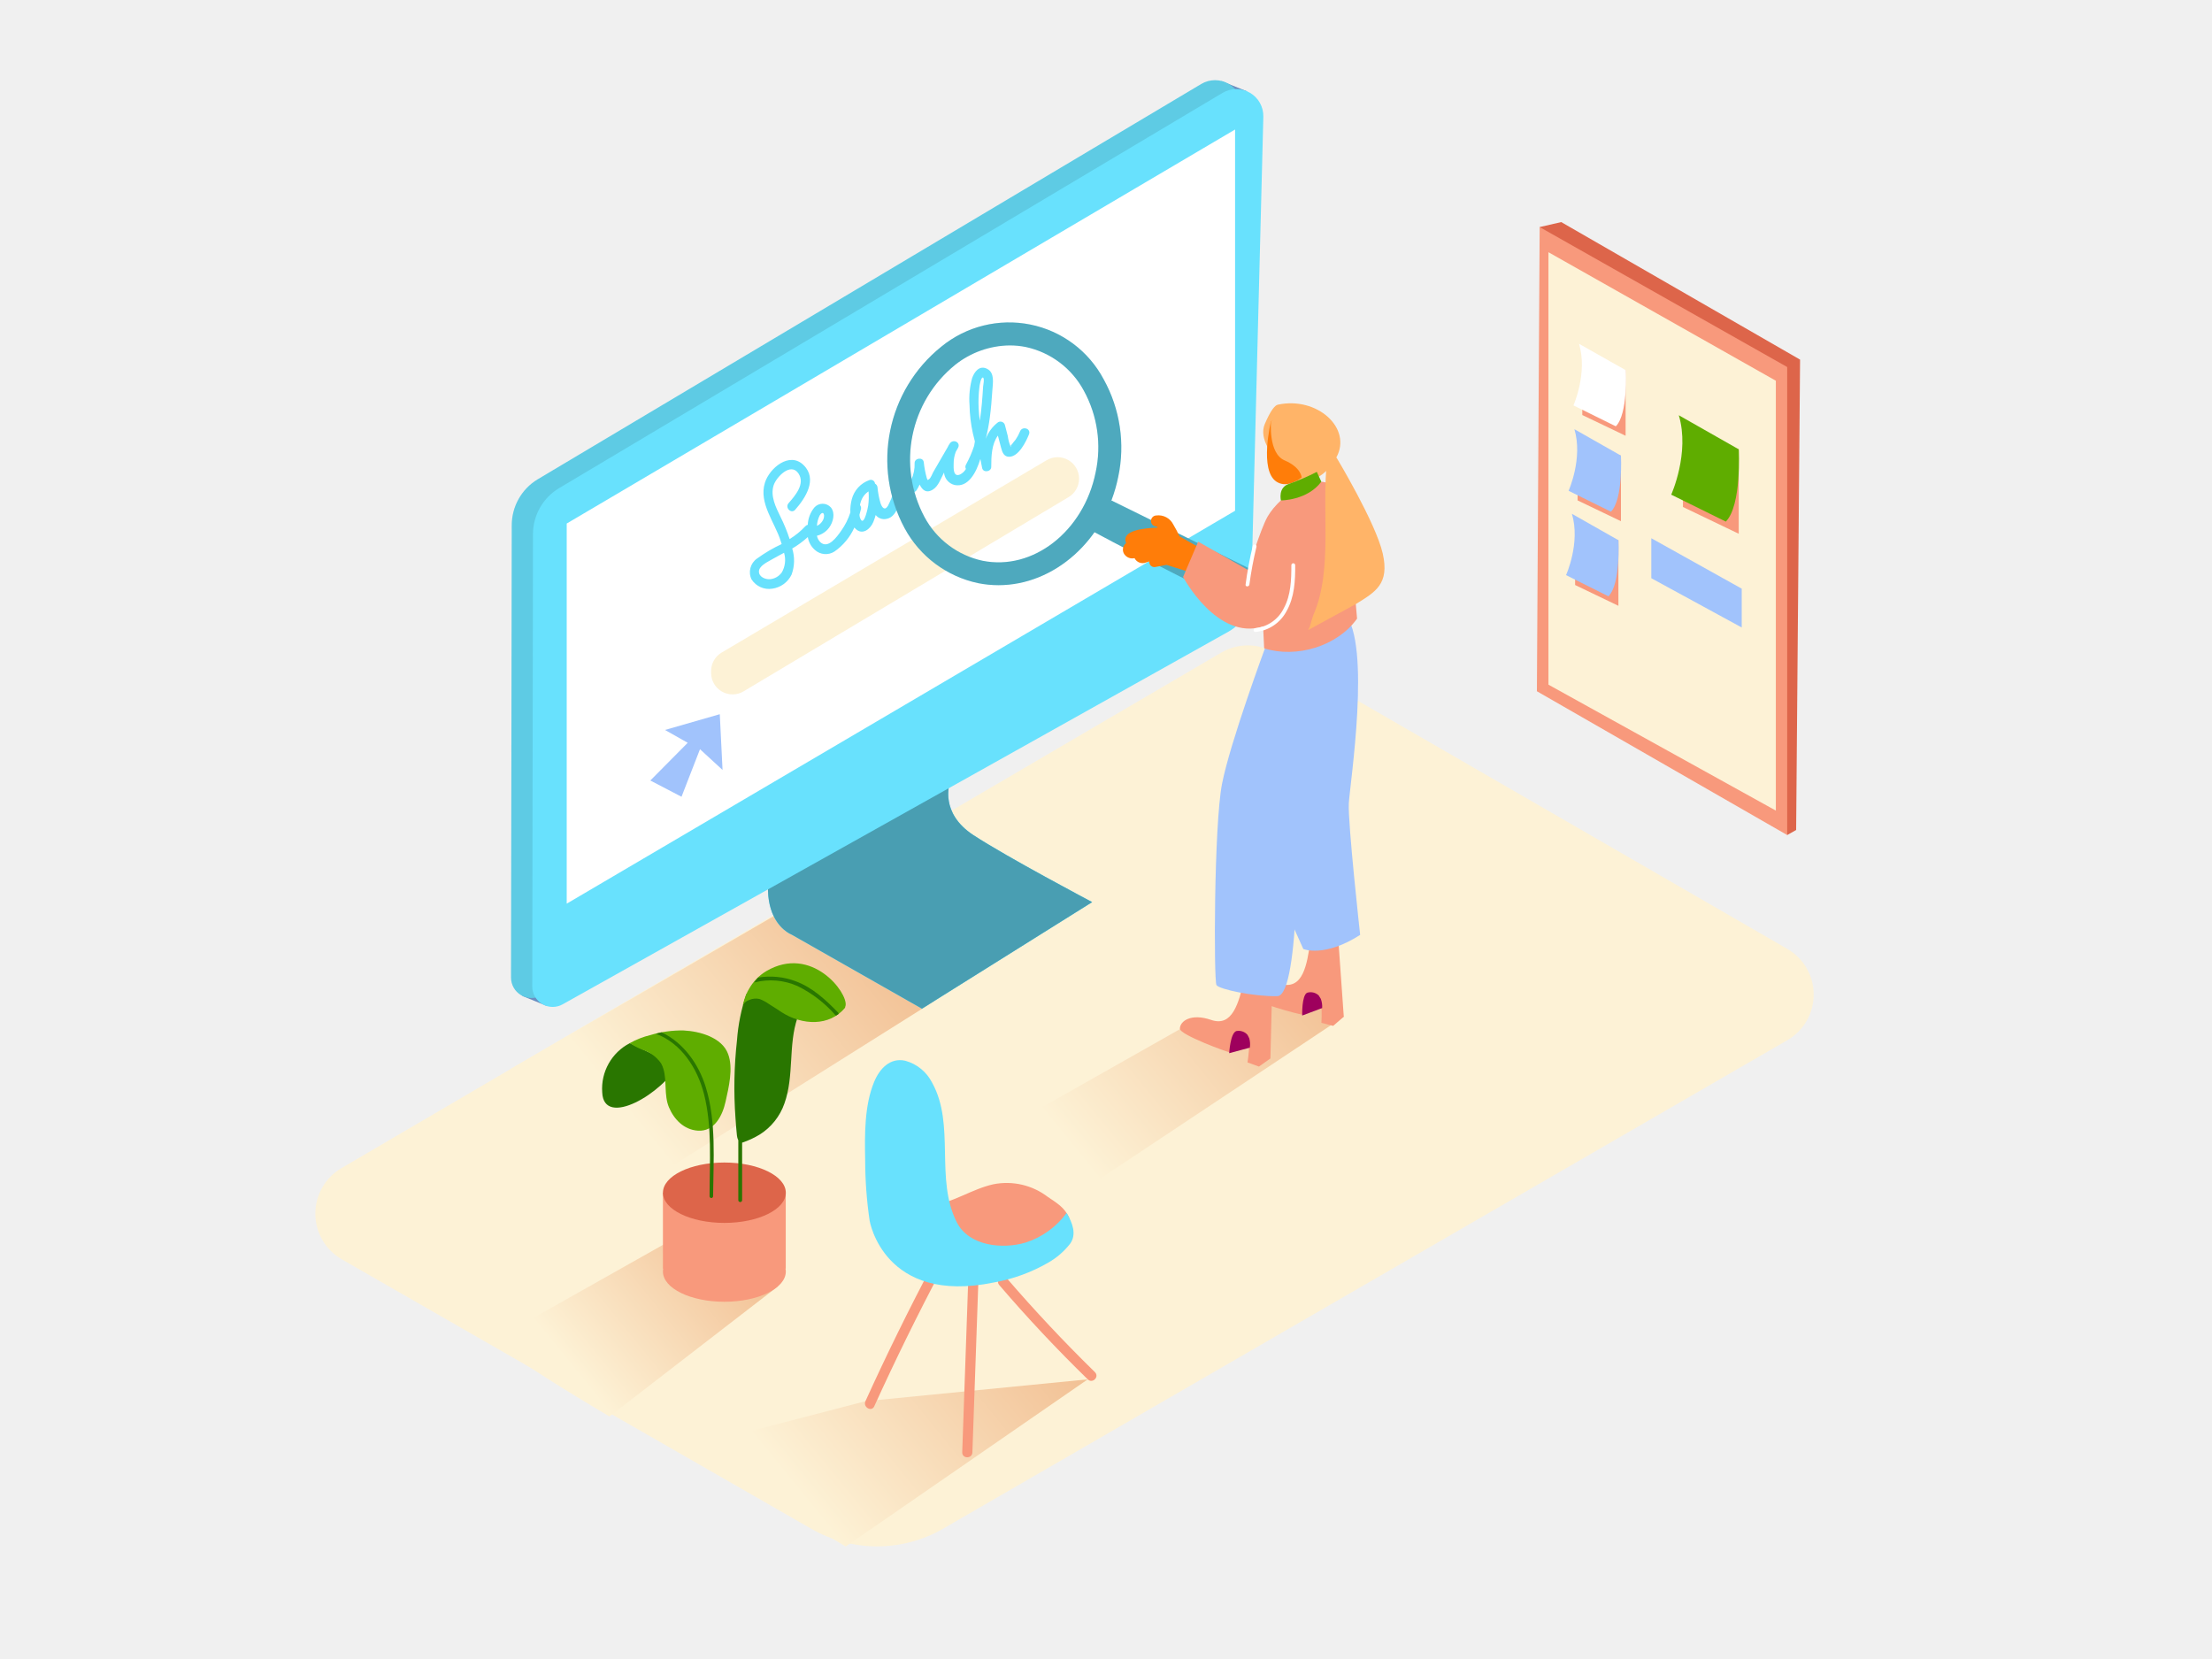
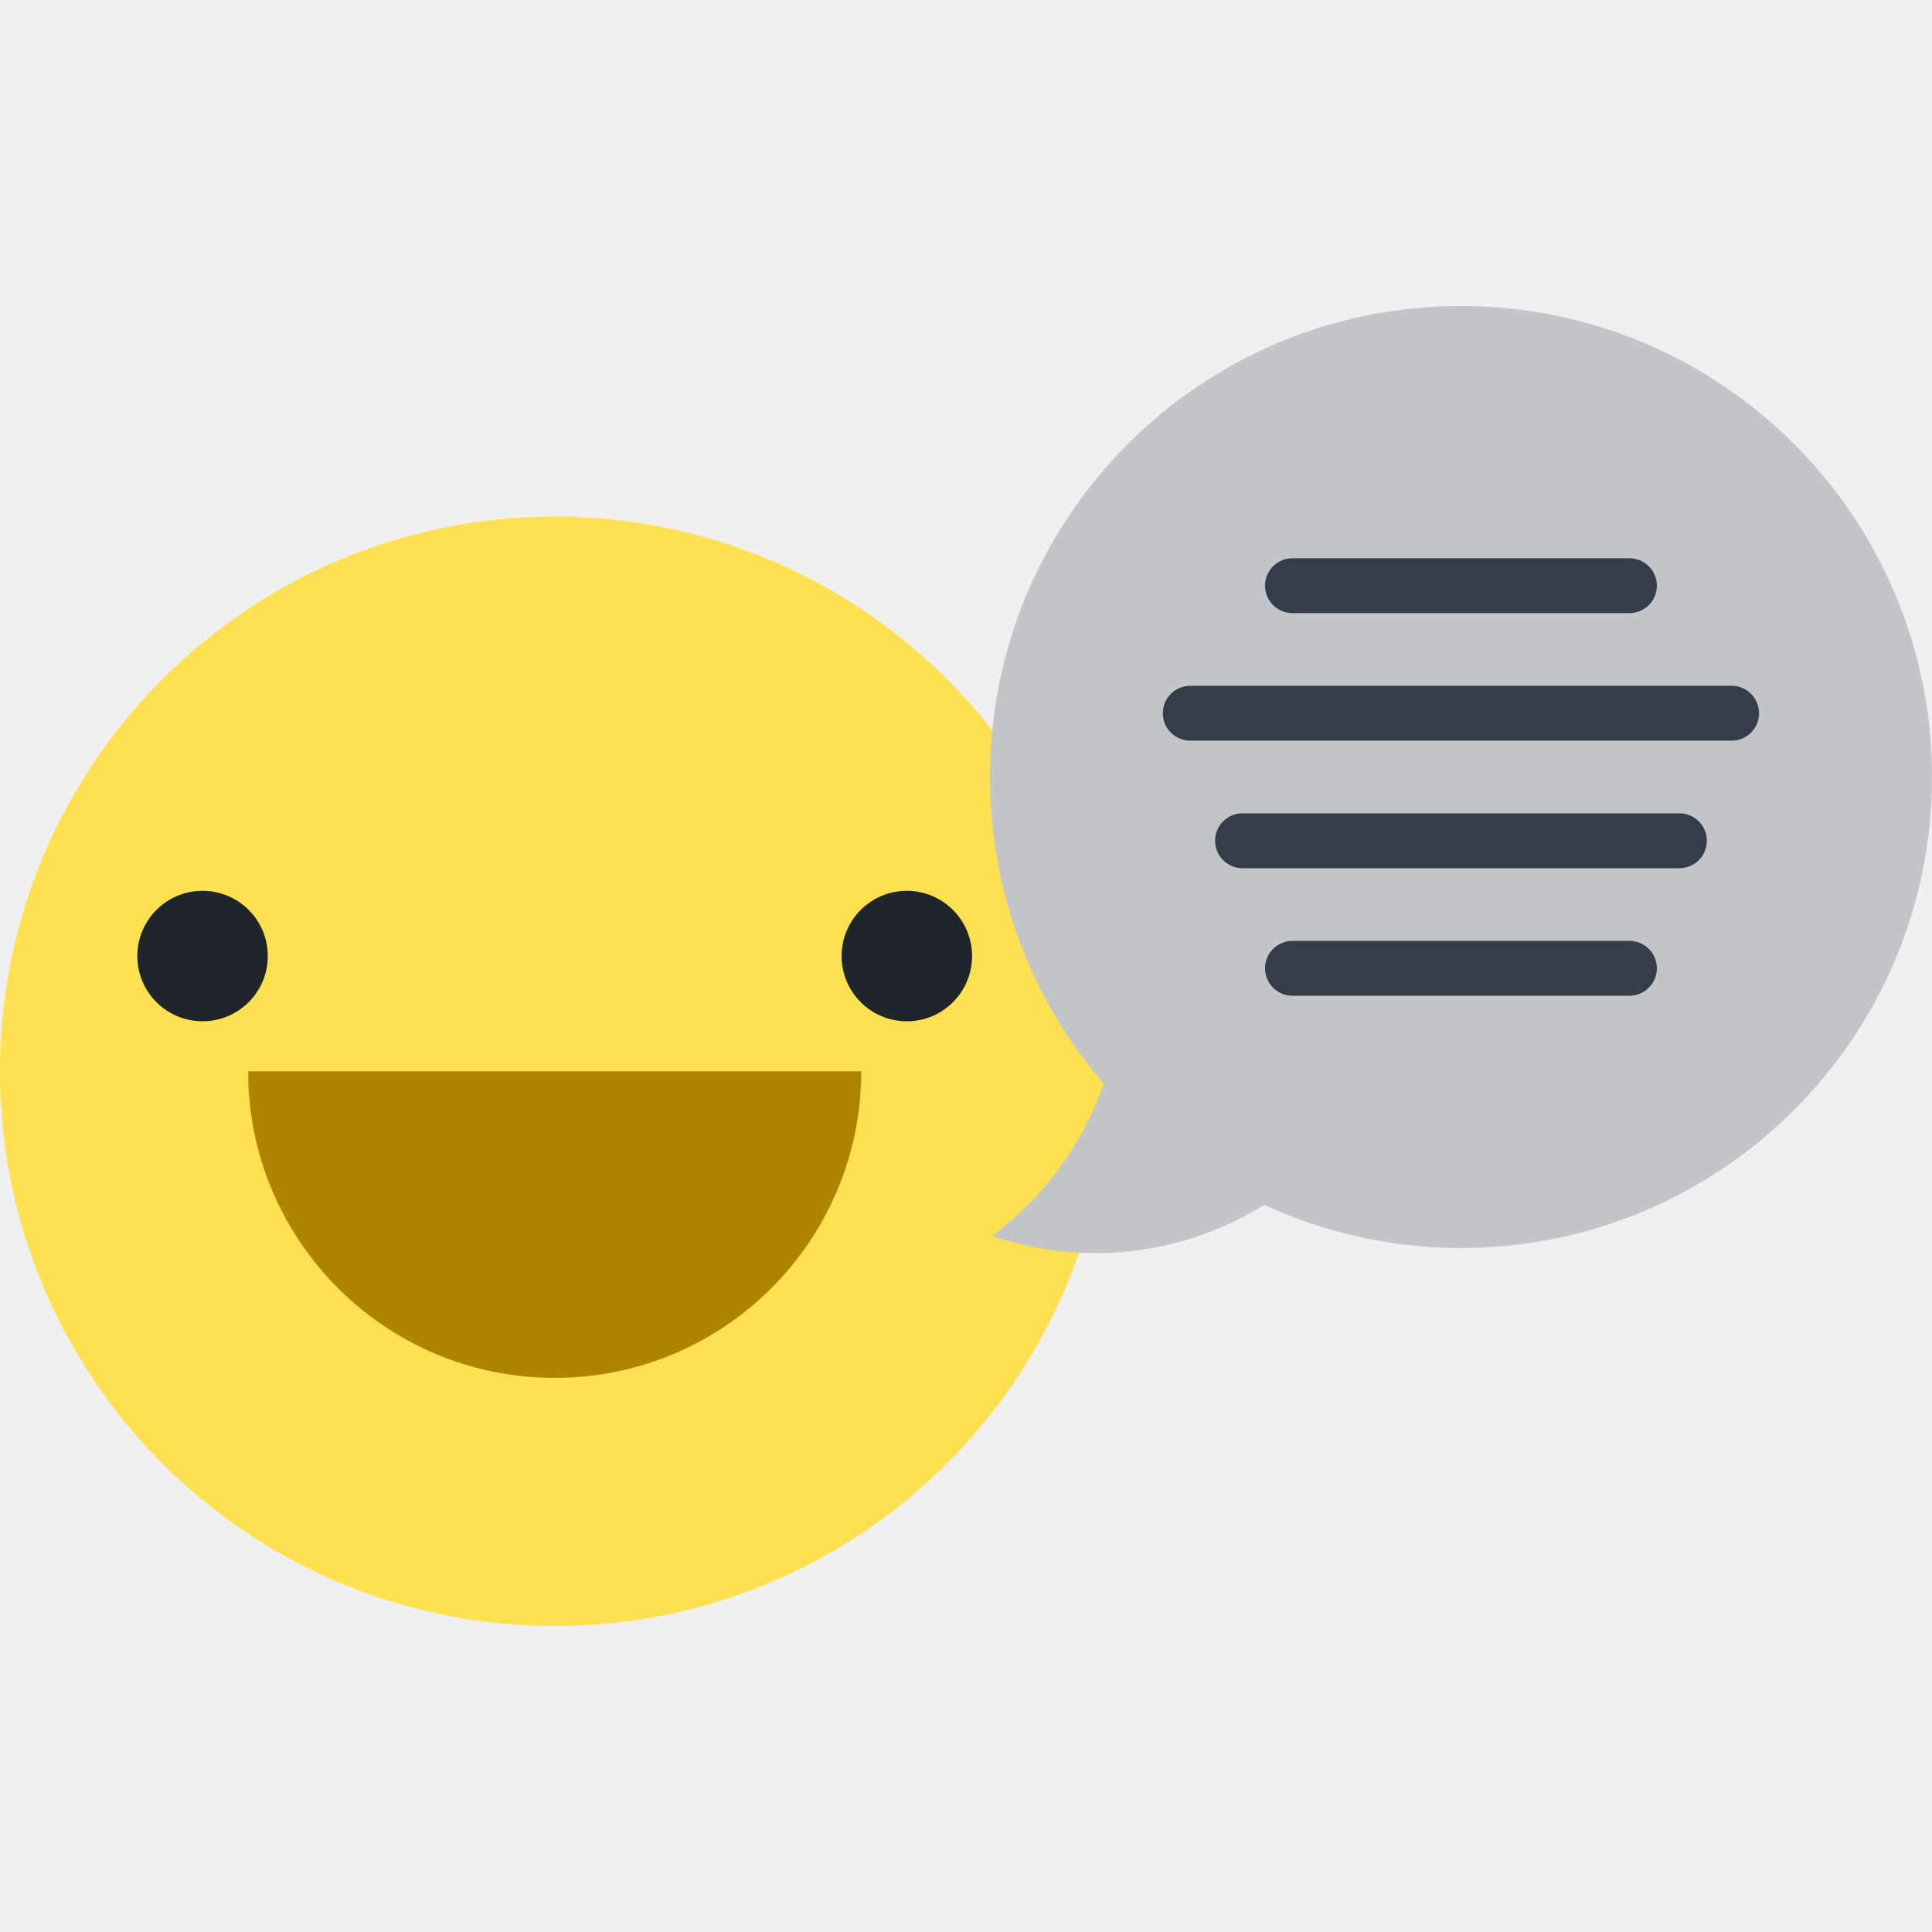
- <svg xmlns="http://www.w3.org/2000/svg" xmlns:xlink="http://www.w3.org/1999/xlink" id="Layer_1" data-name="Layer 1" viewBox="0 0 400 300">
-   <defs>
-     <linearGradient id="linear-gradient" x1="251.41" y1="161.63" x2="194.33" y2="208.09" gradientUnits="userSpaceOnUse">
-       <stop offset="0" stop-color="#eeaf7d" />
-       <stop offset="1" stop-color="#fdf2d6" />
-     </linearGradient>
-     <linearGradient id="linear-gradient-2" x1="199.86" y1="223.36" x2="143.76" y2="269.02" xlink:href="#linear-gradient" />
-     <linearGradient id="linear-gradient-3" x1="172.01" y1="153.49" x2="113.56" y2="201.07" xlink:href="#linear-gradient" />
-     <linearGradient id="linear-gradient-4" x1="143.21" y1="214.49" x2="103.24" y2="247.03" xlink:href="#linear-gradient" />
-   </defs>
-   <path d="M323.21,188.1,170.54,276.44a23.88,23.88,0,0,1-23.86,0L61.81,227.73a9.53,9.53,0,0,1-.07-16.49L220.86,118a9.53,9.53,0,0,1,9.59,0l92.75,53.59A9.53,9.53,0,0,1,323.21,188.1Z" fill="#fdf2d6" />
-   <path d="M243,183.85l-47.86,31.82C176,204.34,178,206.12,178,206.12l35.34-20s9.88,2,10.18.38,4.9-7.07,4.9-7.07l11.78-1Z" fill="url(#linear-gradient)" />
-   <path d="M196.7,249.43l-43.77,30.23c-19.08-11.34-29.36-17.7-29.36-17.7l32.93-8.58Z" fill="url(#linear-gradient-2)" />
-   <path d="M147.95,161,92.41,193.27s5.23,9.27,24.31,20.61L169,181" fill="url(#linear-gradient-3)" />
-   <path d="M98.92,181.93l-4.51-1.85s1.85-1.7,1.85-1.7Z" fill="#6c8fc1" />
-   <polygon points="225.54 16.53 220.87 14.66 221.65 17.14 224.61 17.28 225.54 16.53" fill="#6c8fc1" />
-   <path d="M92.54,95l-.13,81.76A3.69,3.69,0,0,0,97.9,180l120.4-67.39a8,8,0,0,0,4.1-6.79l2.2-86.31a4.88,4.88,0,0,0-7.38-4.32l-120,71.49A9.7,9.7,0,0,0,92.54,95Z" fill="#68e1fd" />
-   <path d="M92.54,95l-.13,81.76A3.69,3.69,0,0,0,97.9,180l120.4-67.39a8,8,0,0,0,4.1-6.79l2.2-86.31a4.88,4.88,0,0,0-7.38-4.32l-120,71.49A9.7,9.7,0,0,0,92.54,95Z" opacity="0.1" />
-   <path d="M184.85,122.49,171.72,141.7S169.9,147,176,151s21.5,12.13,21.5,12.13L166.72,182.4,143.15,169s-10.49-3.89,1.38-25.58" fill="#68e1fd" />
-   <path d="M184.85,122.49,171.72,141.7S169.9,147,176,151s21.5,12.13,21.5,12.13L166.72,182.4,143.15,169s-10.49-3.89,1.38-25.58" fill="#68e1fd" />
-   <path d="M184.85,122.49,171.72,141.7S169.9,147,176,151s21.5,12.13,21.5,12.13L166.72,182.4,143.15,169s-10.49-3.89,1.38-25.58" opacity="0.3" />
-   <path d="M96.38,96.62l-.13,81.76a3.69,3.69,0,0,0,5.5,3.23l120.4-67.39a8,8,0,0,0,4.1-6.79l2.2-86.31a4.88,4.88,0,0,0-7.38-4.32l-120,71.49A9.7,9.7,0,0,0,96.38,96.62Z" fill="#68e1fd" />
-   <polygon points="102.48 94.67 102.48 163.41 223.34 92.36 223.34 23.42 102.48 94.67" fill="#fff" />
-   <polygon points="120.25 132 130.16 129.15 130.66 139.23 126.58 135.48 123.24 144.08 117.6 141.14 124.36 134.32 120.25 132" fill="#a1c3fc" />
-   <path d="M128.59,121.38v.31a3.88,3.88,0,0,0,5.87,3.33l58.78-35.13a3.88,3.88,0,0,0,1.89-3.33h0a3.88,3.88,0,0,0-5.86-3.34L130.5,118A3.88,3.88,0,0,0,128.59,121.38Z" fill="#fdf2d6" />
-   <path d="M184.46,78a7.94,7.94,0,0,1-.8,1.49c-.19.27-.45.51-.62.79l-.24.25q0,.58-.09.12a7.08,7.08,0,0,1-.47-1.8l-.52-2a.84.84,0,0,0-1.23-.5,6.68,6.68,0,0,0-2.23,3l0,0a34.39,34.39,0,0,0,.73-3.84c.22-1.64.35-3.28.46-4.93.08-1.27.47-3.16-.94-3.88s-2.31.54-2.71,1.65a14.19,14.19,0,0,0-.48,4.87,26.3,26.3,0,0,0,.61,5.16q.16.73.36,1.44v0q-.06.39-.13.78a19.76,19.76,0,0,1-1.49,3.44.78.78,0,0,0,0,.76,2.56,2.56,0,0,1-1.06,1c-1.26.55-1.18-1.17-1.16-1.94a5.91,5.91,0,0,1,.39-2.17l.39-.68c.56-1-.82-1.69-1.45-.85a4.08,4.08,0,0,0-.42.72l-2.6,4.49c-.17.3-.45,1.08-.73,1.26s-.25.34-.45-.22a18.26,18.26,0,0,1-.54-2.87c-.17-.94-1.68-.71-1.65.22a6.43,6.43,0,0,1-.61,3,1.57,1.57,0,0,1-.14-.34.8.8,0,0,0-.93-.58.81.81,0,0,0-1.4.34,18.5,18.5,0,0,1-1.74,5.29c-.62,1-1.12.23-1.37-.56a15.31,15.31,0,0,1-.52-2.79.87.87,0,0,0-.45-.67.75.75,0,0,0-1-.64,5,5,0,0,0-3.2,3.47,8,8,0,0,0-.26,2.4A12.11,12.11,0,0,1,152.1,96c-.76,1.08-2.4,3.39-3.8,2a2.18,2.18,0,0,1-.57-1.12,3.92,3.92,0,0,0,2.2-1.46c.73-1,1.16-2.6.33-3.65a2,2,0,0,0-3,0,5.29,5.29,0,0,0-1.19,3.13.77.77,0,0,0-.44.26,13.39,13.39,0,0,1-2.84,2.32,29.29,29.29,0,0,0-1.64-4c-.84-1.74-1.89-3.76-1.25-5.73.49-1.5,3.09-4.21,4.49-2.13,1.26,1.88-.6,4-1.79,5.37-.71.81.47,2,1.19,1.19,1.86-2.11,4.1-5.53,1.53-8.07s-6.21.59-7,3.19c-1.16,3.68,1.83,7.21,2.86,10.55l.17.53h0a27,27,0,0,0-4.45,2.62,3,3,0,0,0-1,3.77,3.75,3.75,0,0,0,3.77,1.68,4.58,4.58,0,0,0,3.47-2.53,7.38,7.38,0,0,0,.12-4.73,17.14,17.14,0,0,0,2.82-2.07,3.91,3.91,0,0,0,1.27,2.32,2.92,2.92,0,0,0,3.57.28,10.61,10.61,0,0,0,3.58-4.33l.19.21c1.25,1.26,2.71.07,3.24-1.22a10.29,10.29,0,0,0,.42-1.25,1.94,1.94,0,0,0,2,.69c1.1-.2,1.69-1.25,2.08-2.2a29.41,29.41,0,0,0,1.18-3.49,2.94,2.94,0,0,0,1,.79.86.86,0,0,0,1.15-.3,8.29,8.29,0,0,0,.54-1c.48,1,1.22,1.66,2.41.9,1-.61,1.49-2.14,2-3.07l0,0a2.51,2.51,0,0,0,1.94,2.26c2.45.46,3.89-2.26,4.63-4.72l.32,1.63c.18.93,1.67.71,1.65-.22,0-1.86.06-4.08,1.2-5.63q.29,1.11.58,2.21c.21.78.49,1.61,1.44,1.62,1.74,0,3.07-2.73,3.61-4.07C186.48,77.47,184.86,77,184.46,78Zm-43.11,25.54a2.93,2.93,0,0,1-2.11,1.2c-.82.06-2-.4-2-1.38s1.38-1.65,2.13-2.08,1.61-.89,2.41-1.32A4.51,4.51,0,0,1,141.35,103.56Zm6.86-10.32c.28-.46.73-.75.81,0a1.77,1.77,0,0,1-.36,1.09,2.22,2.22,0,0,1-.93.78A4.74,4.74,0,0,1,148.21,93.24ZM157,91.4c-.06.42-.66,3.37-1.26,2.67a1.87,1.87,0,0,1-.32-1c.1-.35.2-.69.27-1a.8.8,0,0,0-.17-.72c0-.19.07-.36.11-.49a3.43,3.43,0,0,1,1.43-2A11.42,11.42,0,0,1,157,91.4ZM177.11,70c0-.18.27-1.79.62-1.73s.06,1.44.05,1.61c-.13,2.07-.28,4.16-.6,6.21-.1-.75-.18-1.51-.21-2.27A22.23,22.23,0,0,1,177.11,70Z" fill="#68e1fd" />
-   <path d="M180.57,105.82a18.67,18.67,0,0,1-3.71-.37,19.74,19.74,0,0,1-13.27-9.92,26.2,26.2,0,0,1,6.65-32.86,19.35,19.35,0,0,1,29.35,5.94,25.44,25.44,0,0,1,2.62,17.63C199.88,97.73,190.6,105.82,180.57,105.82Zm2-43.36a16.12,16.12,0,0,0-9.83,3.5,22.06,22.06,0,0,0-5.57,27.53,15.66,15.66,0,0,0,10.49,7.91c9.13,1.85,18.32-5.31,20.47-16A21.3,21.3,0,0,0,196,70.66a15.66,15.66,0,0,0-10.49-7.91A14.67,14.67,0,0,0,182.59,62.46Z" fill="#68e1fd" />
-   <path d="M201,90.51l33.24,16.39s1.34,4.35-1.56,5.45-36.71-17.15-36.71-17.15" fill="#68e1fd" />
-   <g opacity="0.25">
-     <path d="M180.57,105.82a18.67,18.67,0,0,1-3.71-.37,19.74,19.74,0,0,1-13.27-9.92,26.2,26.2,0,0,1,6.65-32.86,19.35,19.35,0,0,1,29.35,5.94,25.44,25.44,0,0,1,2.62,17.63C199.88,97.73,190.6,105.82,180.57,105.82Zm2-43.36a16.12,16.12,0,0,0-9.83,3.5,22.06,22.06,0,0,0-5.57,27.53,15.66,15.66,0,0,0,10.49,7.91c9.13,1.85,18.32-5.31,20.47-16A21.3,21.3,0,0,0,196,70.66a15.66,15.66,0,0,0-10.49-7.91A14.67,14.67,0,0,0,182.59,62.46Z" />
-     <path d="M201,90.51l33.24,16.39s1.34,4.35-1.56,5.45-36.71-17.15-36.71-17.15" />
+ <svg xmlns="http://www.w3.org/2000/svg" version="1.1" id="Layer_1" x="0px" y="0px" viewBox="0 0 356.206 356.206" style="enable-background:new 0 0 356.206 356.206;" xml:space="preserve">
+   <g>
+     <g>
+       <circle style="fill:#FEE050;" cx="102.271" cy="197.522" r="102.271" />
+       <circle style="fill:#1E252B;" cx="37.347" cy="176.268" r="12.026" />
+       <path style="fill:#1E252B;" d="M155.168,176.269c0-6.64,5.387-12.024,12.029-12.024c6.639,0,12.024,5.384,12.024,12.024    c0,6.643-5.385,12.029-12.024,12.029C160.555,188.297,155.168,182.911,155.168,176.269z" />
+       <g>
+         <path style="fill:#AF8400;" d="M158.788,197.523c0,31.213-25.302,56.518-56.518,56.518c-31.212,0-56.518-25.305-56.518-56.518     H158.788z" />
+       </g>
+     </g>
+     <g>
+       <path style="fill:#C3C6C8;" d="M269.358,56.412c-47.963,0-86.843,38.881-86.843,86.845c0,21.612,7.914,41.365,20.976,56.562    c-3.925,11.303-11.171,21.052-20.598,28.048c5.982,2.044,12.394,3.17,19.066,3.17c11.425,0,22.084-3.258,31.118-8.883    c11.044,5.087,23.325,7.945,36.282,7.945c47.966,0,86.847-38.88,86.847-86.842C356.205,95.293,317.324,56.412,269.358,56.412z" />
+       <g>
+         <path style="fill:#333E48;" d="M300.421,113.042h-62.127c-2.794,0-5.058-2.265-5.058-5.059s2.265-5.057,5.058-5.057h62.127     c2.794,0,5.06,2.263,5.06,5.057S303.215,113.042,300.421,113.042z" />
+         <path style="fill:#333E48;" d="M319.265,136.558h-99.814c-2.794,0-5.058-2.265-5.058-5.057c0-2.794,2.264-5.06,5.058-5.06h99.814     c2.794,0,5.059,2.266,5.059,5.06C324.324,134.293,322.06,136.558,319.265,136.558z" />
+         <path style="fill:#333E48;" d="M309.637,160.072h-80.554c-2.792,0-5.058-2.266-5.058-5.06c0-2.795,2.266-5.057,5.058-5.057     h80.554c2.793,0,5.059,2.263,5.059,5.057C314.696,157.805,312.431,160.072,309.637,160.072z" />
+         <path style="fill:#333E48;" d="M300.421,183.589h-62.127c-2.794,0-5.058-2.267-5.058-5.062c0-2.793,2.265-5.058,5.058-5.058     h62.127c2.794,0,5.06,2.265,5.06,5.058C305.481,181.322,303.215,183.589,300.421,183.589z" />
+       </g>
+     </g>
  </g>
-   <path d="M219.11,100.14q-3-1.5-5.82-3.17a23.29,23.29,0,0,0-1.13-2.14,3,3,0,0,0-3.06-1.62,1,1,0,0,0,.07,2l.16.19c-2.38.11-6.66.46-5.69,2.8a1.8,1.8,0,0,0-.24.23,1.5,1.5,0,0,0,.14,2.06,1.74,1.74,0,0,0,1.62.44,1.63,1.63,0,0,0,2.09.78l.58-.18a.92.92,0,0,0,1.11,1l2-.38c4.45,1.42,6.67,1.93,8.34,3.07.69.47,0,.65,0,0a.93.93,0,0,0-.21-1.34l-.19-.14a1,1,0,0,0,.16-1.38l-.24-.27A1.06,1.06,0,0,0,219.11,100.14Z" fill="#ff7d09" />
-   <path d="M241.91,168.54,243,183.85l-1.92,1.66-2.13-.55s.27-4.05-.47-4.94-2,3.51-2.75,3.49-9.4-2.34-9.53-3.4c-.17-1.42,1.78-3,5.46-2.14,4,1,4.68-3.52,5.31-7.82" fill="#f8997c" />
-   <path d="M235.68,171.61s3.78,1.61,10.28-2.55c0,0-2.25-20.31-2.05-23.81s4.1-28.75-.73-34.32-13.48,48-13.07,48.28" fill="#a1c3fc" />
-   <path d="M238.84,180.61l-.36-.59a2.14,2.14,0,0,0-2.11-.5c-1,.48-.89,4.12-.89,4.12l3.61-1.35A4,4,0,0,0,238.84,180.61Z" fill="#9e005d" />
-   <path d="M230.11,176.05l-.38,15.35-2.07,1.47-2.07-.75s.66-4,0-5-2.35,3.3-3.07,3.21-9.14-3.22-9.16-4.29c0-1.42,2.06-2.85,5.64-1.61,3.87,1.34,5-3.06,6-7.28" fill="#f8997c" />
-   <path d="M225.91,187.77l-.3-.62a2.14,2.14,0,0,0-2.05-.7c-1.09.38-1.28,4-1.28,4l3.73-1A4,4,0,0,0,225.91,187.77Z" fill="#9e005d" />
-   <path d="M228.86,116.92s-6.42,17.32-7.88,24.83-1.51,35.63-1,36.39,6.77,2.09,11,2,3.63-33.25,3.63-33.25,11.47-29.06,8.4-32.26S228.86,116.92,228.86,116.92Z" fill="#a1c3fc" />
-   <path d="M228.6,117.24c5.83,1.84,13.23-.37,16.8-5.37-.67-8.2-2.08-21.75-4.18-23.78-3-2.94-9.63,1.24-12,5.33-1.23,2.12-3.55,9.65-3.55,9.65l-9-5.12-2.73,6.38s6.15,11.59,14.47,8.95Z" fill="#f8997c" />
-   <path d="M234.21,102.2a.34.34,0,0,0-.69,0c0,2.61-.08,5.39-1.34,7.74a6.49,6.49,0,0,1-5.16,3.65c-.44,0-.44.71,0,.69a7.11,7.11,0,0,0,5.61-3.73C234.09,108,234.23,105,234.21,102.2Z" fill="#fff" />
-   <path d="M231.07,73.18c-.47.1-1.23.85-2.37,3.53s1.59,6.09,2.77,6.8,2.9,3.5,2.9,3.5,4.35,1.05,7.28-4.28S238.13,71.64,231.07,73.18Z" fill="#ffb468" />
-   <path d="M229.84,76.16s-2.19,8.91,1,10.95,7.59-3.37,8-5.53S236.94,74.75,229.84,76.16Z" fill="#ff7d09" />
-   <path d="M229.84,76.16s-.54,5.82,2.47,7.1,3.08,3.11,3.08,3.11,5.51-2.95,6.09-5.56S234.06,73.83,229.84,76.16Z" fill="#ffb468" />
-   <path d="M240,83.16c-1.1,8.73,1.11,19.9-2.52,28.09-.22.5-.7,2.78-1.08,2.77l8.8-4.8c3.53-2.19,6.1-3.6,4.84-9.14s-8.36-17.34-8.36-17.34Z" fill="#ffb468" />
-   <path d="M226.54,98.71a67.25,67.25,0,0,0-1.3,7c-.06.44.63.43.69,0a65.54,65.54,0,0,1,1.28-6.84C227.31,98.46,226.65,98.28,226.54,98.71Z" fill="#fff" />
-   <path d="M238.94,87.1l-.82-1.77a39.05,39.05,0,0,1-5,2.16c-2.07.63-1.49,3-1.49,3S236.4,90.52,238.94,87.1Z" fill="#5fad00" />
-   <path d="M189.47,216.43a12.27,12.27,0,0,0-9.82-2.28c-3.86.85-7.19,3.27-11.12,3.87-.62.09-3.1-.07-3.48.29-10.93,10.35,19.63,9.24,19.63,9.24,3-2.43,5.76-4.82,8.7-7.27C192.5,218.28,191,217.49,189.47,216.43Z" fill="#f8997c" />
-   <path d="M175.09,231.43,174,262.64c0,1.18,1.8,1.18,1.84,0l1.09-31.22C177,230.24,175.13,230.24,175.09,231.43Z" fill="#f8997c" />
-   <path d="M198,248.13q-8.35-8.17-16-17.05c-.77-.9-2.07.41-1.3,1.3q7.6,8.87,16,17.05C197.55,250.26,198.85,249,198,248.13Z" fill="#f8997c" />
-   <path d="M168.71,228.54q-6.48,12.23-12.21,24.84c-.49,1.07,1.1,2,1.59.93q5.73-12.6,12.21-24.84C170.85,228.42,169.26,227.49,168.71,228.54Z" fill="#f8997c" />
-   <path d="M192.88,219.34a14.8,14.8,0,0,1-7.4,5.35c-4.18,1.25-10.25.66-12.45-3.64-4-7.83-.24-17.63-4.46-25.24a7.72,7.72,0,0,0-4.89-4c-2.73-.59-4.61,1.43-5.6,3.81-1.78,4.27-1.72,9.59-1.63,14.13a76.06,76.06,0,0,0,.81,11s2.55,15.26,22.48,11.16a30.24,30.24,0,0,0,9.79-3.57,13.43,13.43,0,0,0,4-3.46C194.73,223.18,193.93,221.1,192.88,219.34Z" fill="#68e1fd" />
-   <polyline points="278.42 41.06 282.32 40.16 325.51 65.03 324.8 150.09 323.18 151" fill="#dd654a" />
-   <polygon points="278.42 41.06 277.92 125 323.18 151 323.18 66.37 278.42 41.06" fill="#f8997c" />
-   <polygon points="280.01 45.61 280.01 123.81 321.13 146.58 321.13 68.85 280.01 45.61" fill="#fdf2d6" />
-   <polyline points="293.96 66.95 293.96 78.8 286.13 75.05 286.13 65.03" fill="#f8997c" />
-   <path d="M285.54,62.17,294,66.95s.43,7.9-1.81,10.14l-7.66-3.78S287.13,67.45,285.54,62.17Z" fill="#fff" />
-   <polyline points="314.42 81.25 314.42 96.52 304.33 91.68 304.33 78.78" fill="#f8997c" />
-   <path d="M303.58,75.09l10.84,6.16s.56,10.17-2.34,13.07l-9.87-4.87S305.62,81.9,303.58,75.09Z" fill="#5fad00" />
-   <polyline points="293.12 82.39 293.12 94.25 285.28 90.49 285.28 80.47" fill="#f8997c" />
-   <path d="M284.7,77.61l8.42,4.78s.43,7.9-1.81,10.14l-7.66-3.78S286.28,82.89,284.7,77.61Z" fill="#a1c3fc" />
-   <polyline points="292.66 97.69 292.66 109.55 284.83 105.79 284.83 95.77" fill="#f8997c" />
-   <path d="M284.25,92.91l8.42,4.78s.43,7.9-1.81,10.14L283.19,104S285.83,98.19,284.25,92.91Z" fill="#a1c3fc" />
-   <polygon points="298.61 97.33 314.96 106.45 314.96 113.47 298.61 104.56 298.61 97.33" fill="#a1c3fc" />
-   <path d="M121,224.48,89.2,242.41s1.91,2.4,21,13.73l30.43-23.49" fill="url(#linear-gradient-4)" />
-   <polyline points="119.88 215.68 119.88 229.41 142.09 229.41 142.09 215.68" fill="#f8997c" />
-   <ellipse cx="130.99" cy="215.68" rx="11.11" ry="5.46" fill="#dd654a" />
-   <ellipse cx="130.99" cy="229.94" rx="11.11" ry="5.46" fill="#f8997c" />
-   <path d="M143.42,183.76c-2.34-1-5.59-4.15-8.43-4.05a33.19,33.19,0,0,0-1.72,8.43A76.47,76.47,0,0,0,133,202.2q.1,1.57.26,3.13a2.49,2.49,0,0,0,.25.88q0,5.43,0,10.87a.35.35,0,0,0,.69,0q0-5.23,0-10.45a15.41,15.41,0,0,0,3.18-1.47,10.82,10.82,0,0,0,4.47-5.62c1.79-5,.66-10.56,2.36-15.5C143.92,183.95,143.67,183.86,143.42,183.76Z" fill="#297600" />
-   <path d="M138.62,175.58a8.7,8.7,0,0,0-3.17,3.24,5.44,5.44,0,0,0-.5,1l-.1.21h0a14.52,14.52,0,0,0-.53,1.72,2.15,2.15,0,0,1,1.18-.93,2.94,2.94,0,0,1,1.85-.17,7.77,7.77,0,0,1,1.7.91c.79.48,1.55,1,2.34,1.51,3.68,2.34,8.58,2.58,11.42-.83,0-.13.07-.27.1-.41C153.33,179.47,146.76,170.85,138.62,175.58Z" fill="#5fad00" />
-   <path d="M151.18,183.66l.46-.3a.31.31,0,0,0-.09-.26c-2.22-2.28-4.61-4.52-7.65-5.65a13.11,13.11,0,0,0-6.83-.67c-.25.29-.47.59-.69.89a11.87,11.87,0,0,1,7.86.65,22,22,0,0,1,6.84,5.26A.33.33,0,0,0,151.18,183.66Z" fill="#297600" />
-   <path d="M113.9,188.63a9.27,9.27,0,0,0-5,8.9c.26,6.55,11.06.16,13.93-5.37s3.32,2.36,3.32,2.36" fill="#297600" />
-   <path d="M123.62,186.34a19.55,19.55,0,0,0-6,.83,14.54,14.54,0,0,0-3.73,1.46,12,12,0,0,0,2.16,1.15,6.56,6.56,0,0,1,3.49,2.5,5,5,0,0,1,.42,1c.66,2.16.09,4.77,1,6.94s2.7,4.08,5.25,4.24c3,.19,4.44-2.74,5-5.27s1.42-6,.46-8.58C130.56,187.57,126.49,186.48,123.62,186.34Z" fill="#5fad00" />
-   <path d="M127.62,196.57c-1.28-4.14-4-8-7.95-9.88h-.15l-.19.06-.72.19c4.61,1.71,7.51,6.26,8.7,10.91,1.51,5.95,1,12.39,1,18.47a.32.32,0,0,0,.64,0C129,209.83,129.56,202.86,127.62,196.57Z" fill="#297600" />
</svg>
